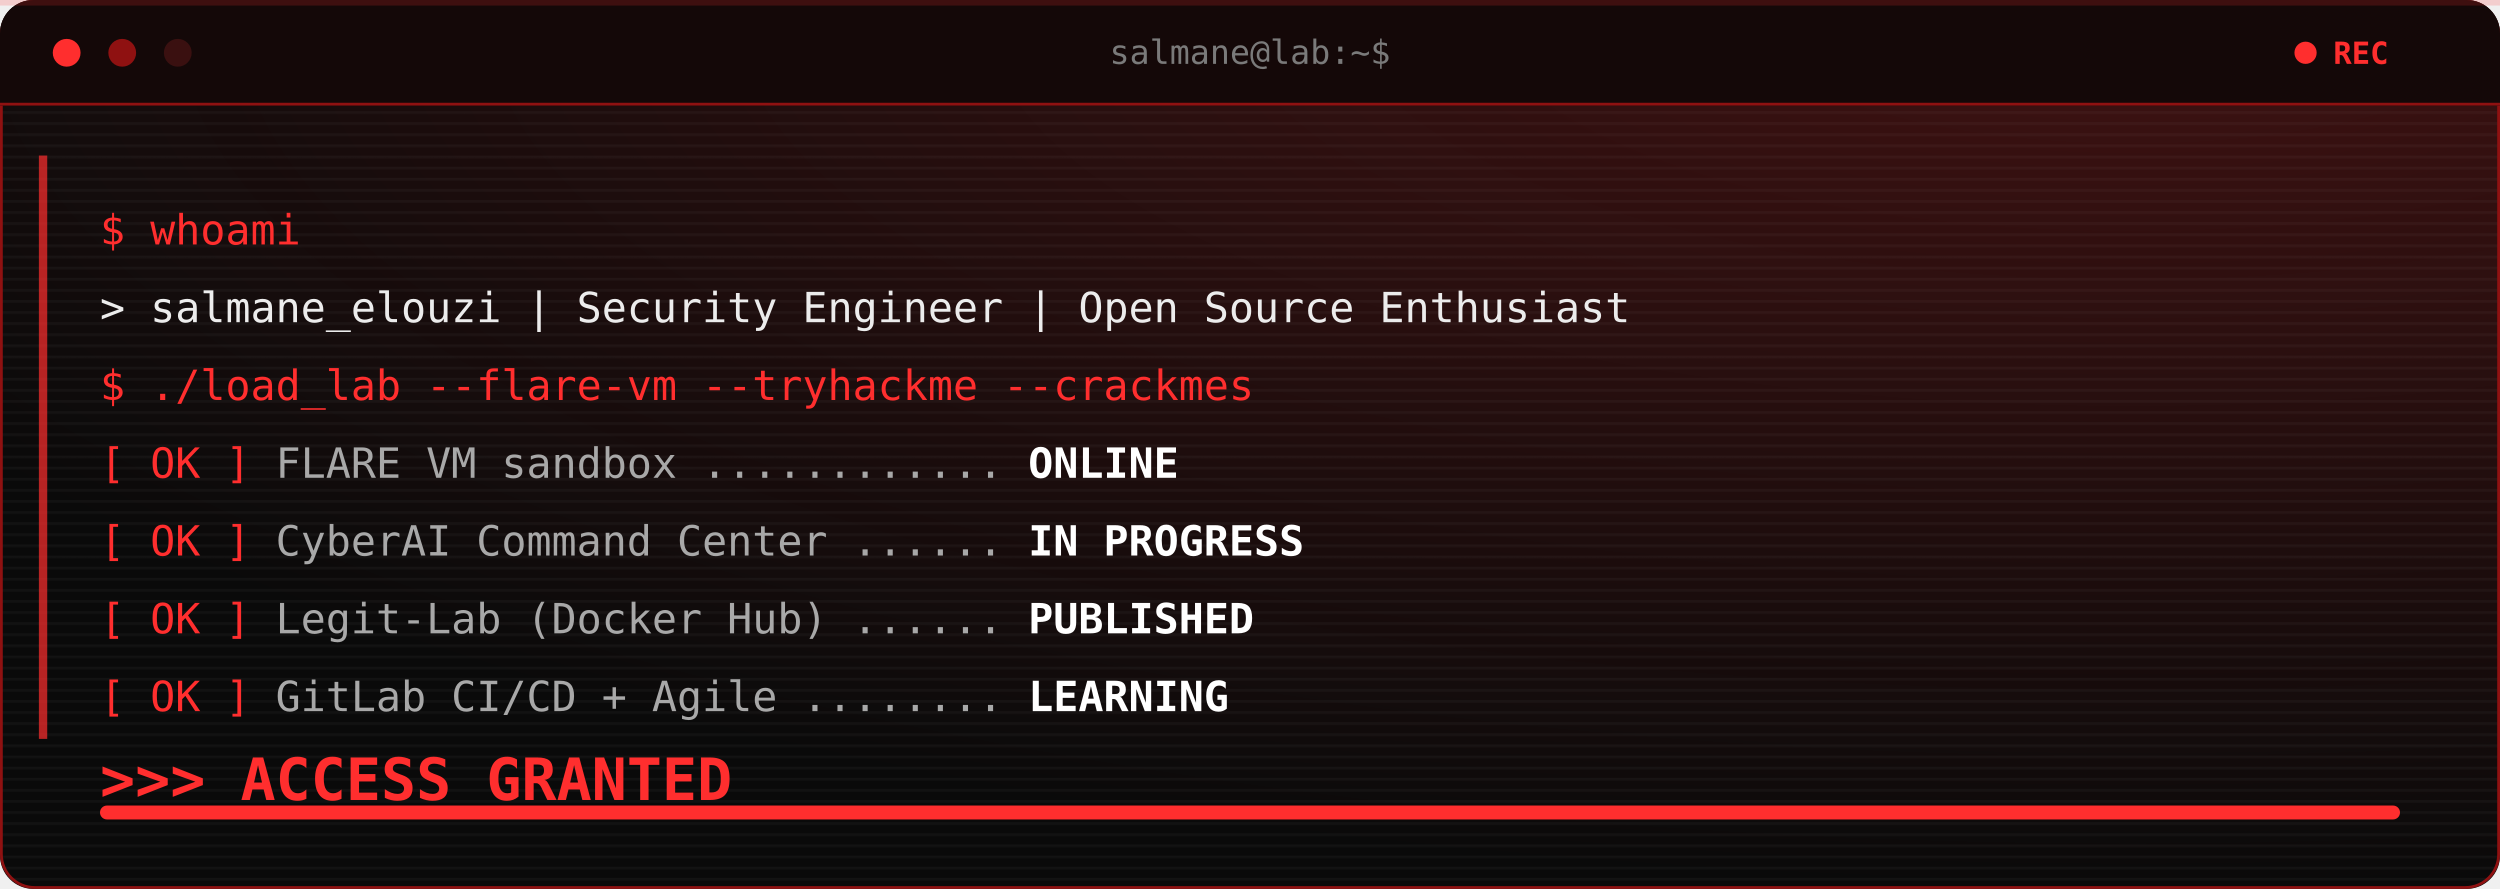
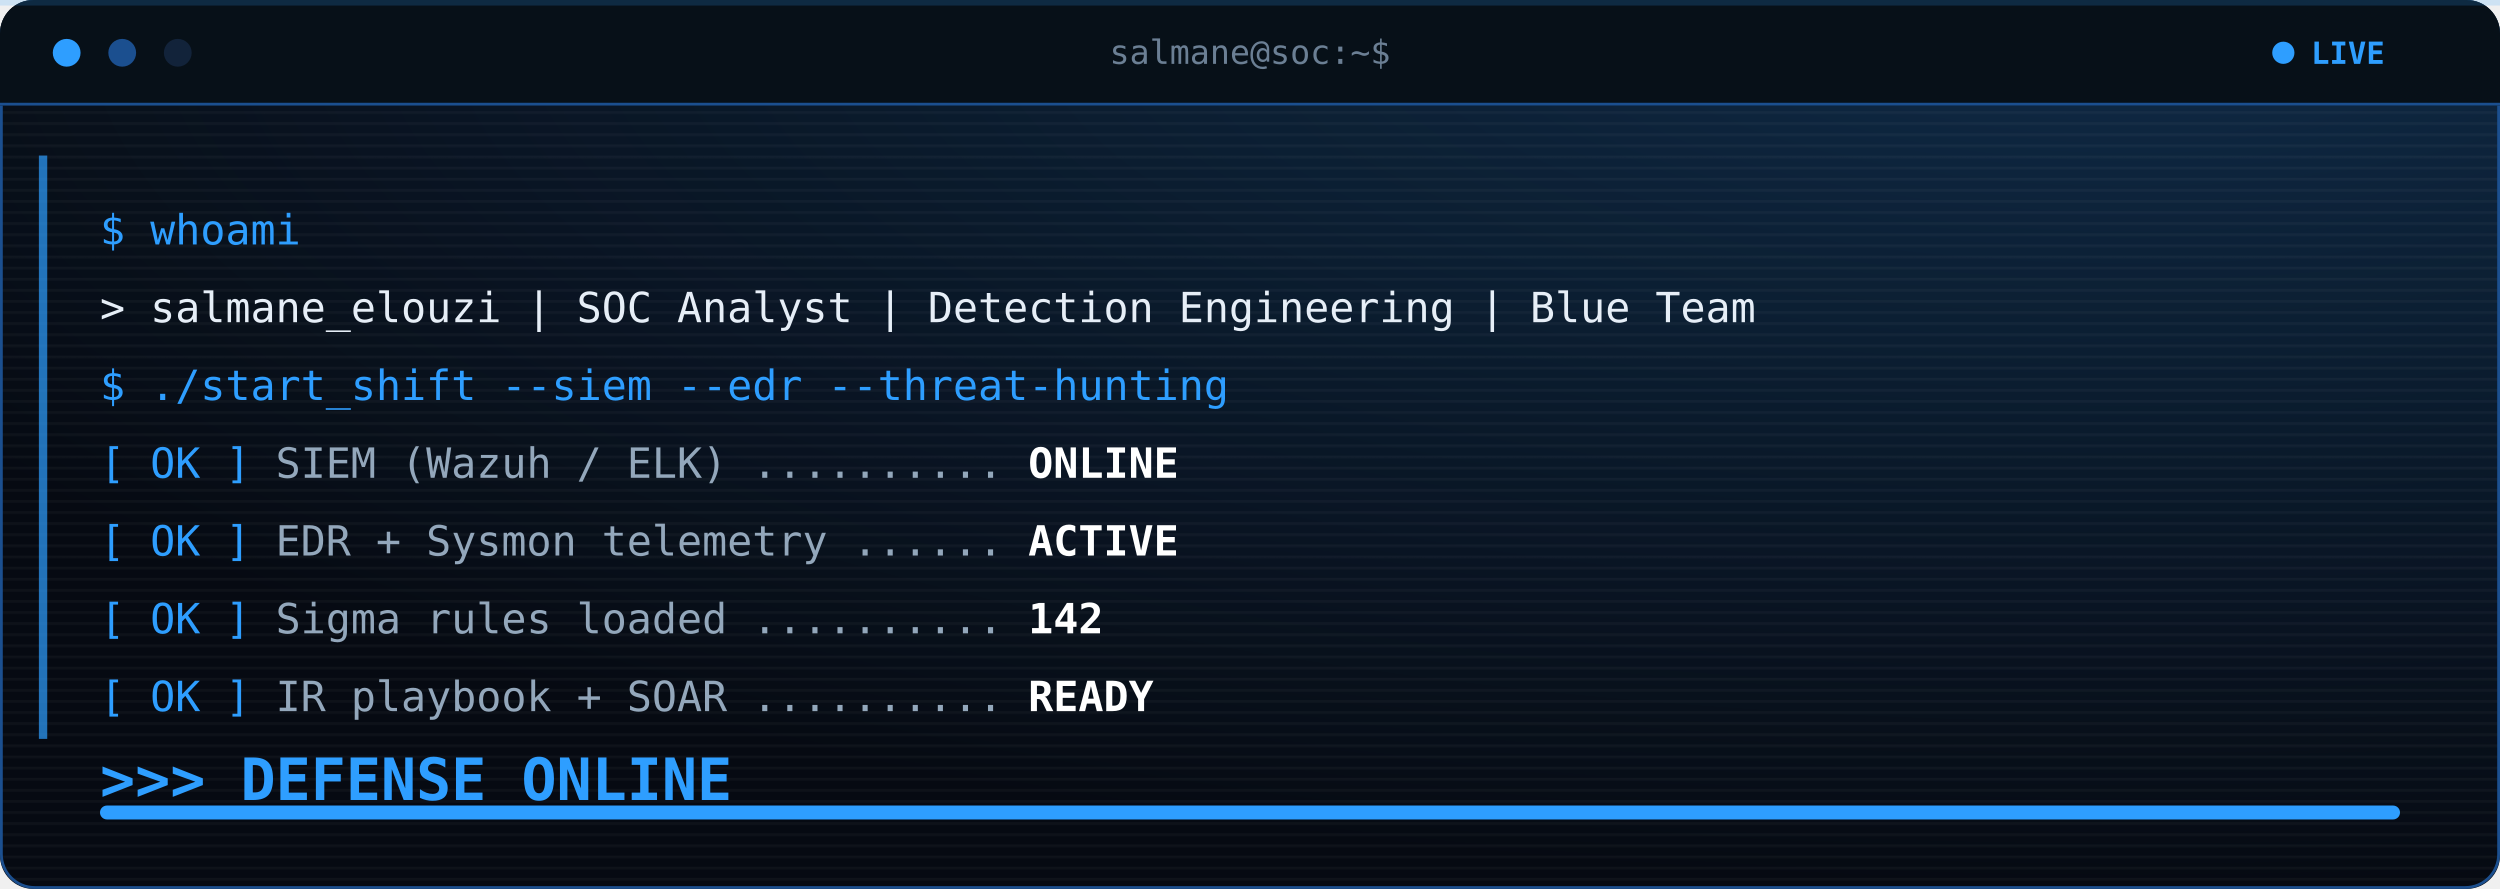
<svg xmlns="http://www.w3.org/2000/svg" viewBox="0 0 900 320" width="900" height="320" font-family="'Fira Code',ui-monospace,Consolas,monospace">
  <defs>
    <radialGradient id="g" cx="0.85" cy="0" r="1">
-       <stop offset="0" stop-color="#ff2e2e" stop-opacity=".22" />
-       <stop offset="1" stop-color="#ff2e2e" stop-opacity="0" />
+       <stop offset="0" stop-color="#2e9eff" stop-opacity=".22" />
+       <stop offset="1" stop-color="#2e9eff" stop-opacity="0" />
    </radialGradient>
    <pattern id="l" width="4" height="4" patternUnits="userSpaceOnUse">
      <rect width="4" height="1" fill="#fff" opacity=".035" />
    </pattern>
    <clipPath id="c0">
      <rect class="m m0" x="36" y="68" width="830" height="28" />
    </clipPath>
    <clipPath id="c1">
      <rect class="m m1" x="36" y="96" width="830" height="28" />
    </clipPath>
    <clipPath id="c2">
      <rect class="m m2" x="36" y="124" width="830" height="28" />
    </clipPath>
    <clipPath id="c3">
      <rect class="m m3" x="36" y="152" width="830" height="28" />
    </clipPath>
    <clipPath id="c4">
      <rect class="m m4" x="36" y="180" width="830" height="28" />
    </clipPath>
    <clipPath id="c5">
      <rect class="m m5" x="36" y="208" width="830" height="28" />
    </clipPath>
    <clipPath id="c6">
      <rect class="m m6" x="36" y="236" width="830" height="28" />
    </clipPath>
    <clipPath id="c7">
      <rect class="m m7" x="36" y="264" width="830" height="28" />
    </clipPath>
  </defs>
  <style>
.m,.bar{transform-box:fill-box;transform-origin:left;animation-duration:14.0s;animation-iteration-count:infinite;animation-timing-function:steps(22,end)}
@keyframes t0{0%,4.3%{transform:scaleX(0)}11.4%,95%{transform:scaleX(1)}95.1%,100%{transform:scaleX(0)}}.m0{animation-name:t0}@keyframes t1{0%,13.9%{transform:scaleX(0)}21.1%,95%{transform:scaleX(1)}95.1%,100%{transform:scaleX(0)}}.m1{animation-name:t1}@keyframes t2{0%,23.6%{transform:scaleX(0)}30.7%,95%{transform:scaleX(1)}95.1%,100%{transform:scaleX(0)}}.m2{animation-name:t2}@keyframes t3{0%,33.2%{transform:scaleX(0)}40.4%,95%{transform:scaleX(1)}95.1%,100%{transform:scaleX(0)}}.m3{animation-name:t3}@keyframes t4{0%,42.9%{transform:scaleX(0)}50.0%,95%{transform:scaleX(1)}95.1%,100%{transform:scaleX(0)}}.m4{animation-name:t4}@keyframes t5{0%,52.5%{transform:scaleX(0)}59.6%,95%{transform:scaleX(1)}95.1%,100%{transform:scaleX(0)}}.m5{animation-name:t5}@keyframes t6{0%,62.1%{transform:scaleX(0)}69.3%,95%{transform:scaleX(1)}95.1%,100%{transform:scaleX(0)}}.m6{animation-name:t6}@keyframes t7{0%,71.8%{transform:scaleX(0)}78.9%,95%{transform:scaleX(1)}95.1%,100%{transform:scaleX(0)}}.m7{animation-name:t7}
@keyframes b{0%,5%{transform:scaleX(0)}85%,95%{transform:scaleX(1)}95.1%,100%{transform:scaleX(0)}}
.bar{animation-name:b;animation-timing-function:linear}
@keyframes s{from{transform:translateY(40px)}to{transform:translateY(320px)}}
.s{animation:s 3.5s linear infinite}
@keyframes r{0%,49%{opacity:1}50%,100%{opacity:.15}}
.r{animation:r 1.2s steps(1) infinite}
@media (prefers-reduced-motion:reduce){.m,.bar,.s,.r{animation:none;transform:none}}
</style>
-   <rect width="900" height="320" rx="12" fill="#0a0a0a" />
+   <rect width="900" height="320" rx="12" fill="#060a12" />
  <rect width="900" height="320" rx="12" fill="url(#g)" />
  <rect width="900" height="320" rx="12" fill="url(#l)" />
-   <rect x=".5" y=".5" width="899" height="319" rx="12" fill="none" stroke="#8f1111" />
-   <path d="M0 12a12 12 0 0 1 12-12h876a12 12 0 0 1 12 12v26H0z" fill="#140808" />
-   <rect y="37" width="900" height="1" fill="#8f1111" />
-   <circle cx="24" cy="19" r="5" fill="#ff2e2e" />
-   <circle cx="44" cy="19" r="5" fill="#8f1111" />
-   <circle cx="64" cy="19" r="5" fill="#3a1010" />
-   <text x="450" y="23" text-anchor="middle" fill="#7a7a7a" font-size="12">salmane@lab:~$</text>
-   <circle class="r" cx="830" cy="19" r="4" fill="#ff2e2e" />
-   <text x="840" y="23" fill="#ff2e2e" font-size="11" font-weight="700">REC</text>
-   <rect x="14" y="56" width="3" height="210" fill="#ff2e2e" opacity=".7" />
-   <text x="36" y="88" fill="#ff2e2e" font-size="15" clip-path="url(#c0)">$ whoami</text>
-   <text x="36" y="116" fill="#ececec" font-size="15" clip-path="url(#c1)">&gt; salmane_elouzi  |  Security Engineer  |  Open Source Enthusiast</text>
-   <text x="36" y="144" fill="#ff2e2e" font-size="15" clip-path="url(#c2)">$ ./load_lab --flare-vm --tryhackme --crackmes</text>
-   <text x="36" y="172" fill="#a8a8a8" font-size="15" clip-path="url(#c3)">
-     <tspan fill="#ff2e2e">[ OK ]</tspan> FLARE VM sandbox ............ <tspan fill="#fff" font-weight="700">ONLINE</tspan>
+   <rect x=".5" y=".5" width="899" height="319" rx="12" fill="none" stroke="#1b4f8f" />
+   <path d="M0 12a12 12 0 0 1 12-12h876a12 12 0 0 1 12 12v26H0z" fill="#071018" />
+   <rect y="37" width="900" height="1" fill="#1b4f8f" />
+   <circle cx="24" cy="19" r="5" fill="#2e9eff" />
+   <circle cx="44" cy="19" r="5" fill="#1b4f8f" />
+   <circle cx="64" cy="19" r="5" fill="#12233a" />
+   <text x="450" y="23" text-anchor="middle" fill="#6b7f94" font-size="12">salmane@soc:~$</text>
+   <circle class="r" cx="822" cy="19" r="4" fill="#2e9eff" />
+   <text x="832" y="23" fill="#2e9eff" font-size="11" font-weight="700">LIVE</text>
+   <rect x="14" y="56" width="3" height="210" fill="#2e9eff" opacity=".7" />
+   <text x="36" y="88" fill="#2e9eff" font-size="15" clip-path="url(#c0)">$ whoami</text>
+   <text x="36" y="116" fill="#e6eef7" font-size="15" clip-path="url(#c1)">&gt; salmane_elouzi  |  SOC Analyst  |  Detection Engineering  |  Blue Team</text>
+   <text x="36" y="144" fill="#2e9eff" font-size="15" clip-path="url(#c2)">$ ./start_shift --siem --edr --threat-hunting</text>
+   <text x="36" y="172" fill="#93a7bb" font-size="15" clip-path="url(#c3)">
+     <tspan fill="#2e9eff">[ OK ]</tspan> SIEM (Wazuh / ELK) .......... <tspan fill="#fff" font-weight="700">ONLINE</tspan>
  </text>
-   <text x="36" y="200" fill="#a8a8a8" font-size="15" clip-path="url(#c4)">
-     <tspan fill="#ff2e2e">[ OK ]</tspan> CyberAI Command Center ...... <tspan fill="#fff" font-weight="700">IN PROGRESS</tspan>
+   <text x="36" y="200" fill="#93a7bb" font-size="15" clip-path="url(#c4)">
+     <tspan fill="#2e9eff">[ OK ]</tspan> EDR + Sysmon telemetry ...... <tspan fill="#fff" font-weight="700">ACTIVE</tspan>
  </text>
-   <text x="36" y="228" fill="#a8a8a8" font-size="15" clip-path="url(#c5)">
-     <tspan fill="#ff2e2e">[ OK ]</tspan> Legit-Lab (Docker Hub) ...... <tspan fill="#fff" font-weight="700">PUBLISHED</tspan>
+   <text x="36" y="228" fill="#93a7bb" font-size="15" clip-path="url(#c5)">
+     <tspan fill="#2e9eff">[ OK ]</tspan> Sigma rules loaded .......... <tspan fill="#fff" font-weight="700">142</tspan>
  </text>
-   <text x="36" y="256" fill="#a8a8a8" font-size="15" clip-path="url(#c6)">
-     <tspan fill="#ff2e2e">[ OK ]</tspan> GitLab CI/CD + Agile ........ <tspan fill="#fff" font-weight="700">LEARNING</tspan>
+   <text x="36" y="256" fill="#93a7bb" font-size="15" clip-path="url(#c6)">
+     <tspan fill="#2e9eff">[ OK ]</tspan> IR playbook + SOAR .......... <tspan fill="#fff" font-weight="700">READY</tspan>
  </text>
-   <text x="36" y="288" fill="#ff2e2e" font-size="21" font-weight="700" clip-path="url(#c7)">&gt;&gt;&gt; ACCESS GRANTED_</text>
-   <rect x="36" y="290" width="828" height="5" rx="2.5" fill="#1a0b0b" />
-   <rect class="bar" x="36" y="290" width="828" height="5" rx="2.5" fill="#ff2e2e" />
-   <rect class="s" x="0" y="0" width="900" height="2" fill="#ff2e2e" opacity=".18" />
+   <text x="36" y="288" fill="#2e9eff" font-size="21" font-weight="700" clip-path="url(#c7)">&gt;&gt;&gt; DEFENSE ONLINE_</text>
+   <rect x="36" y="290" width="828" height="5" rx="2.5" fill="#0a1420" />
+   <rect class="bar" x="36" y="290" width="828" height="5" rx="2.5" fill="#2e9eff" />
+   <rect class="s" x="0" y="0" width="900" height="2" fill="#2e9eff" opacity=".18" />
</svg>
